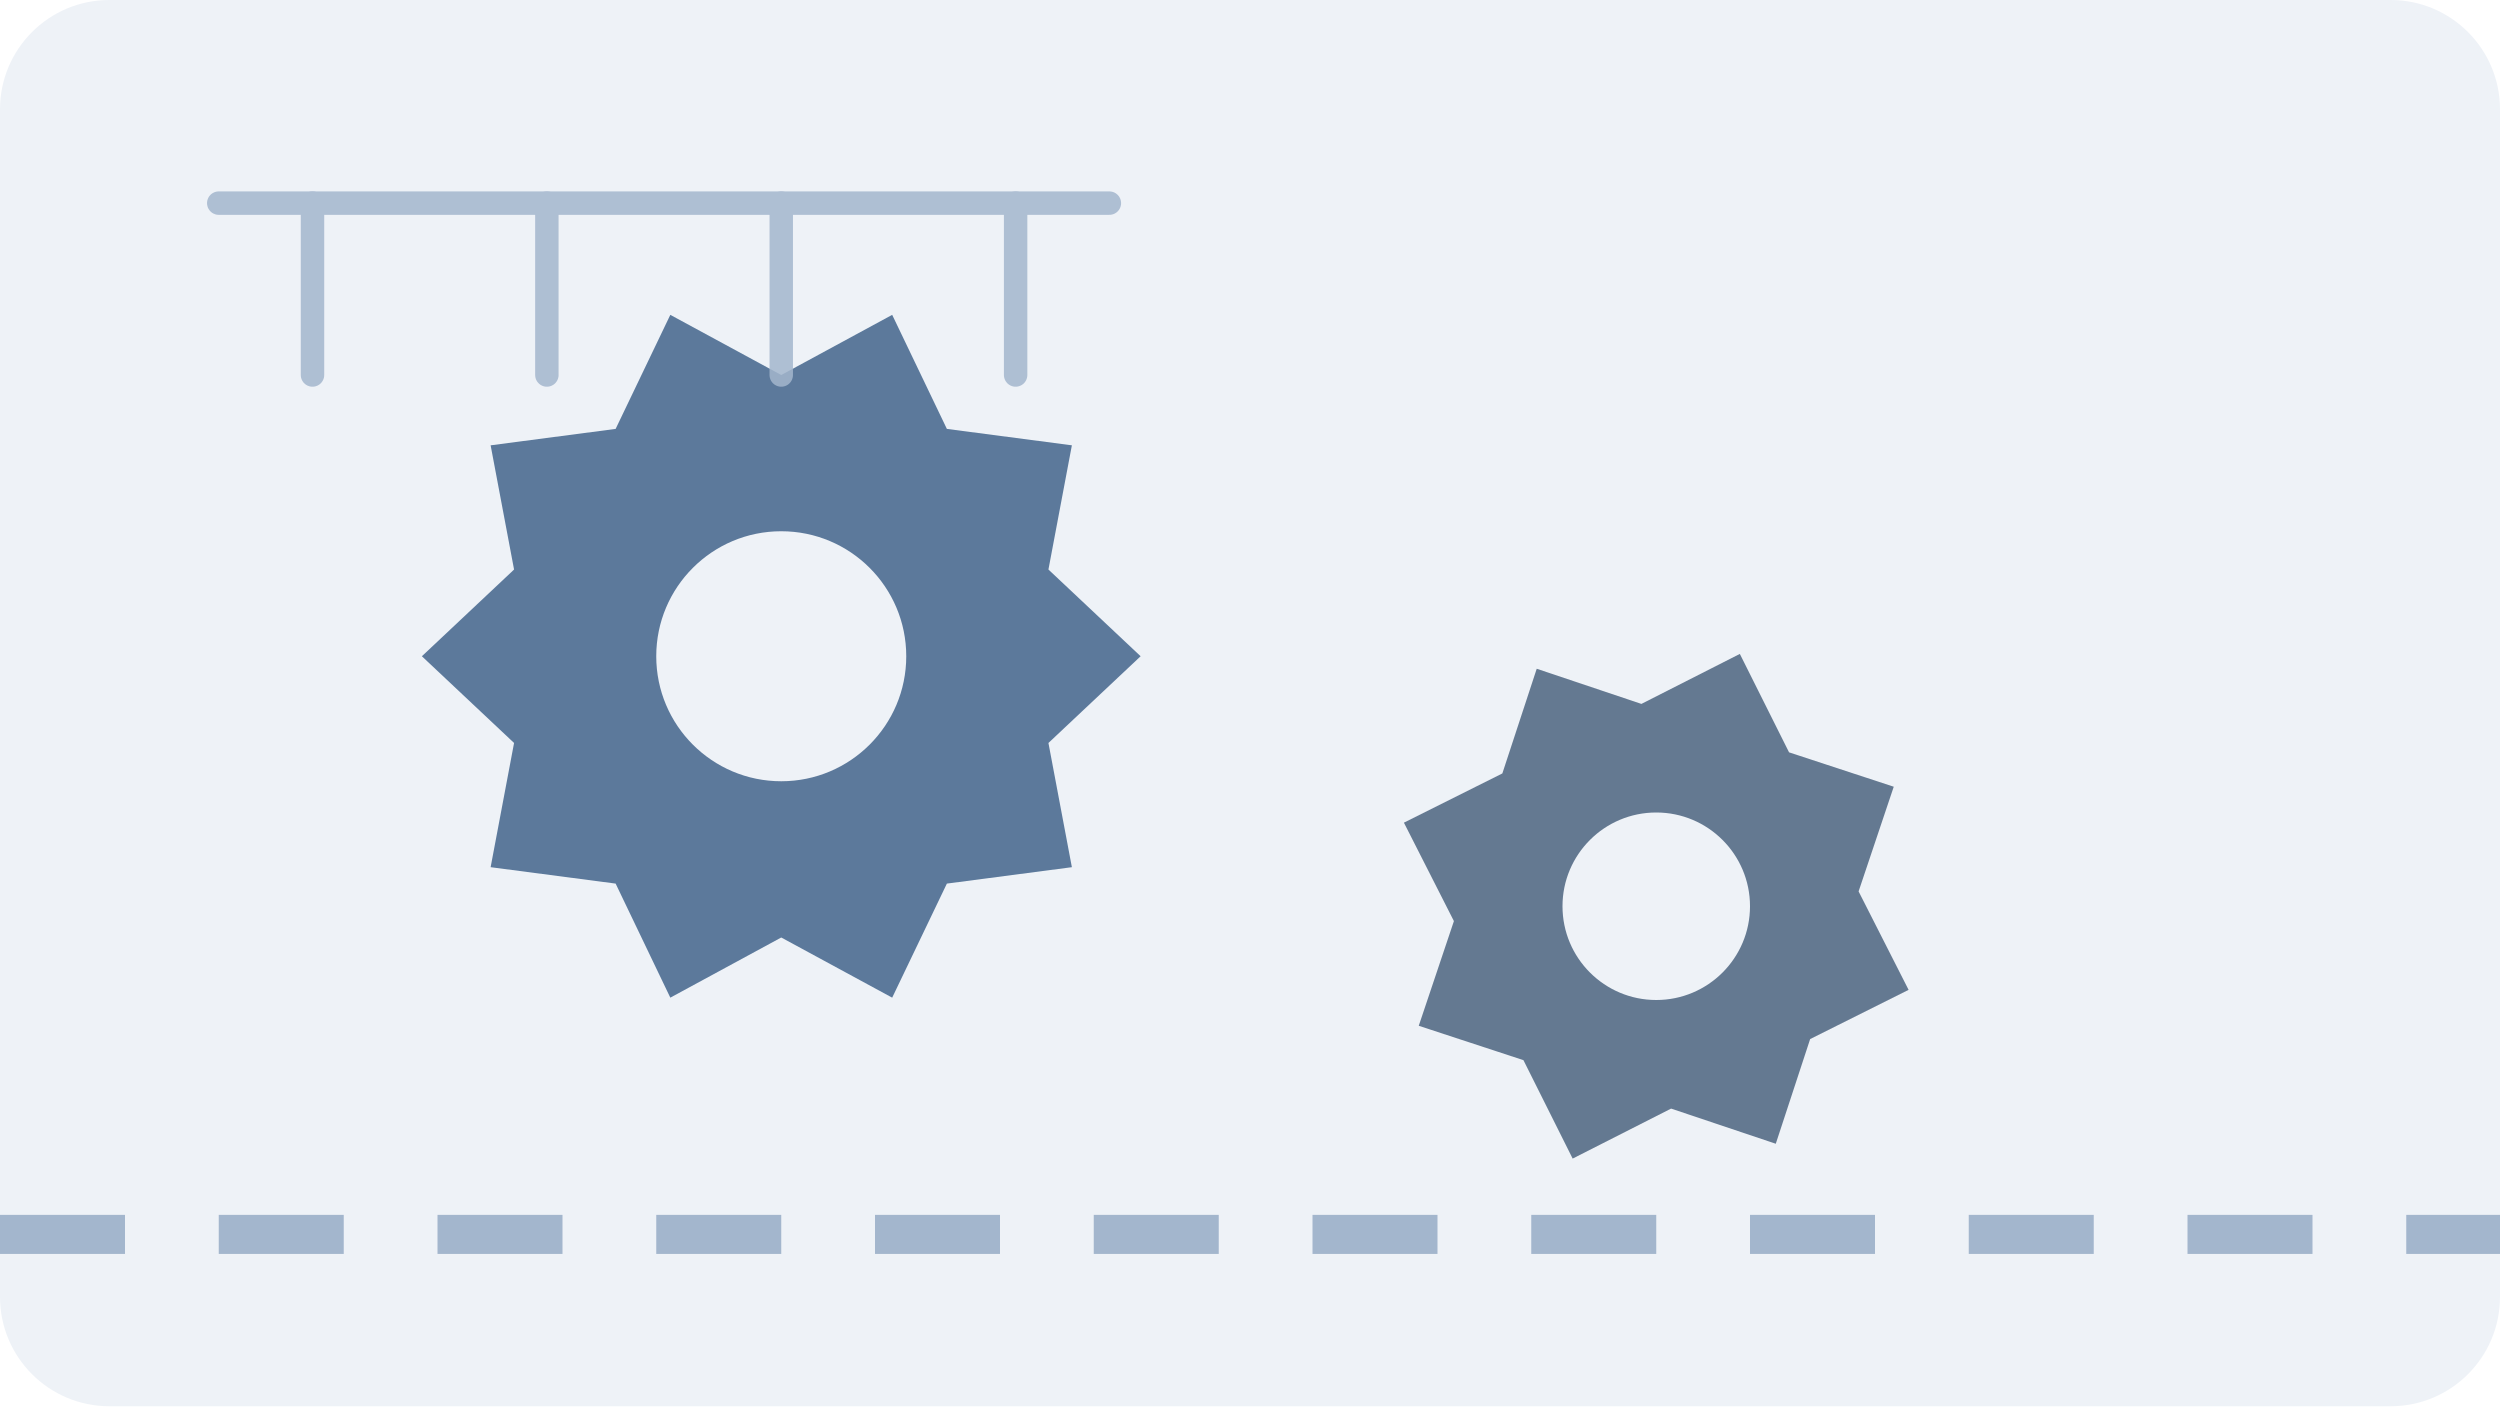
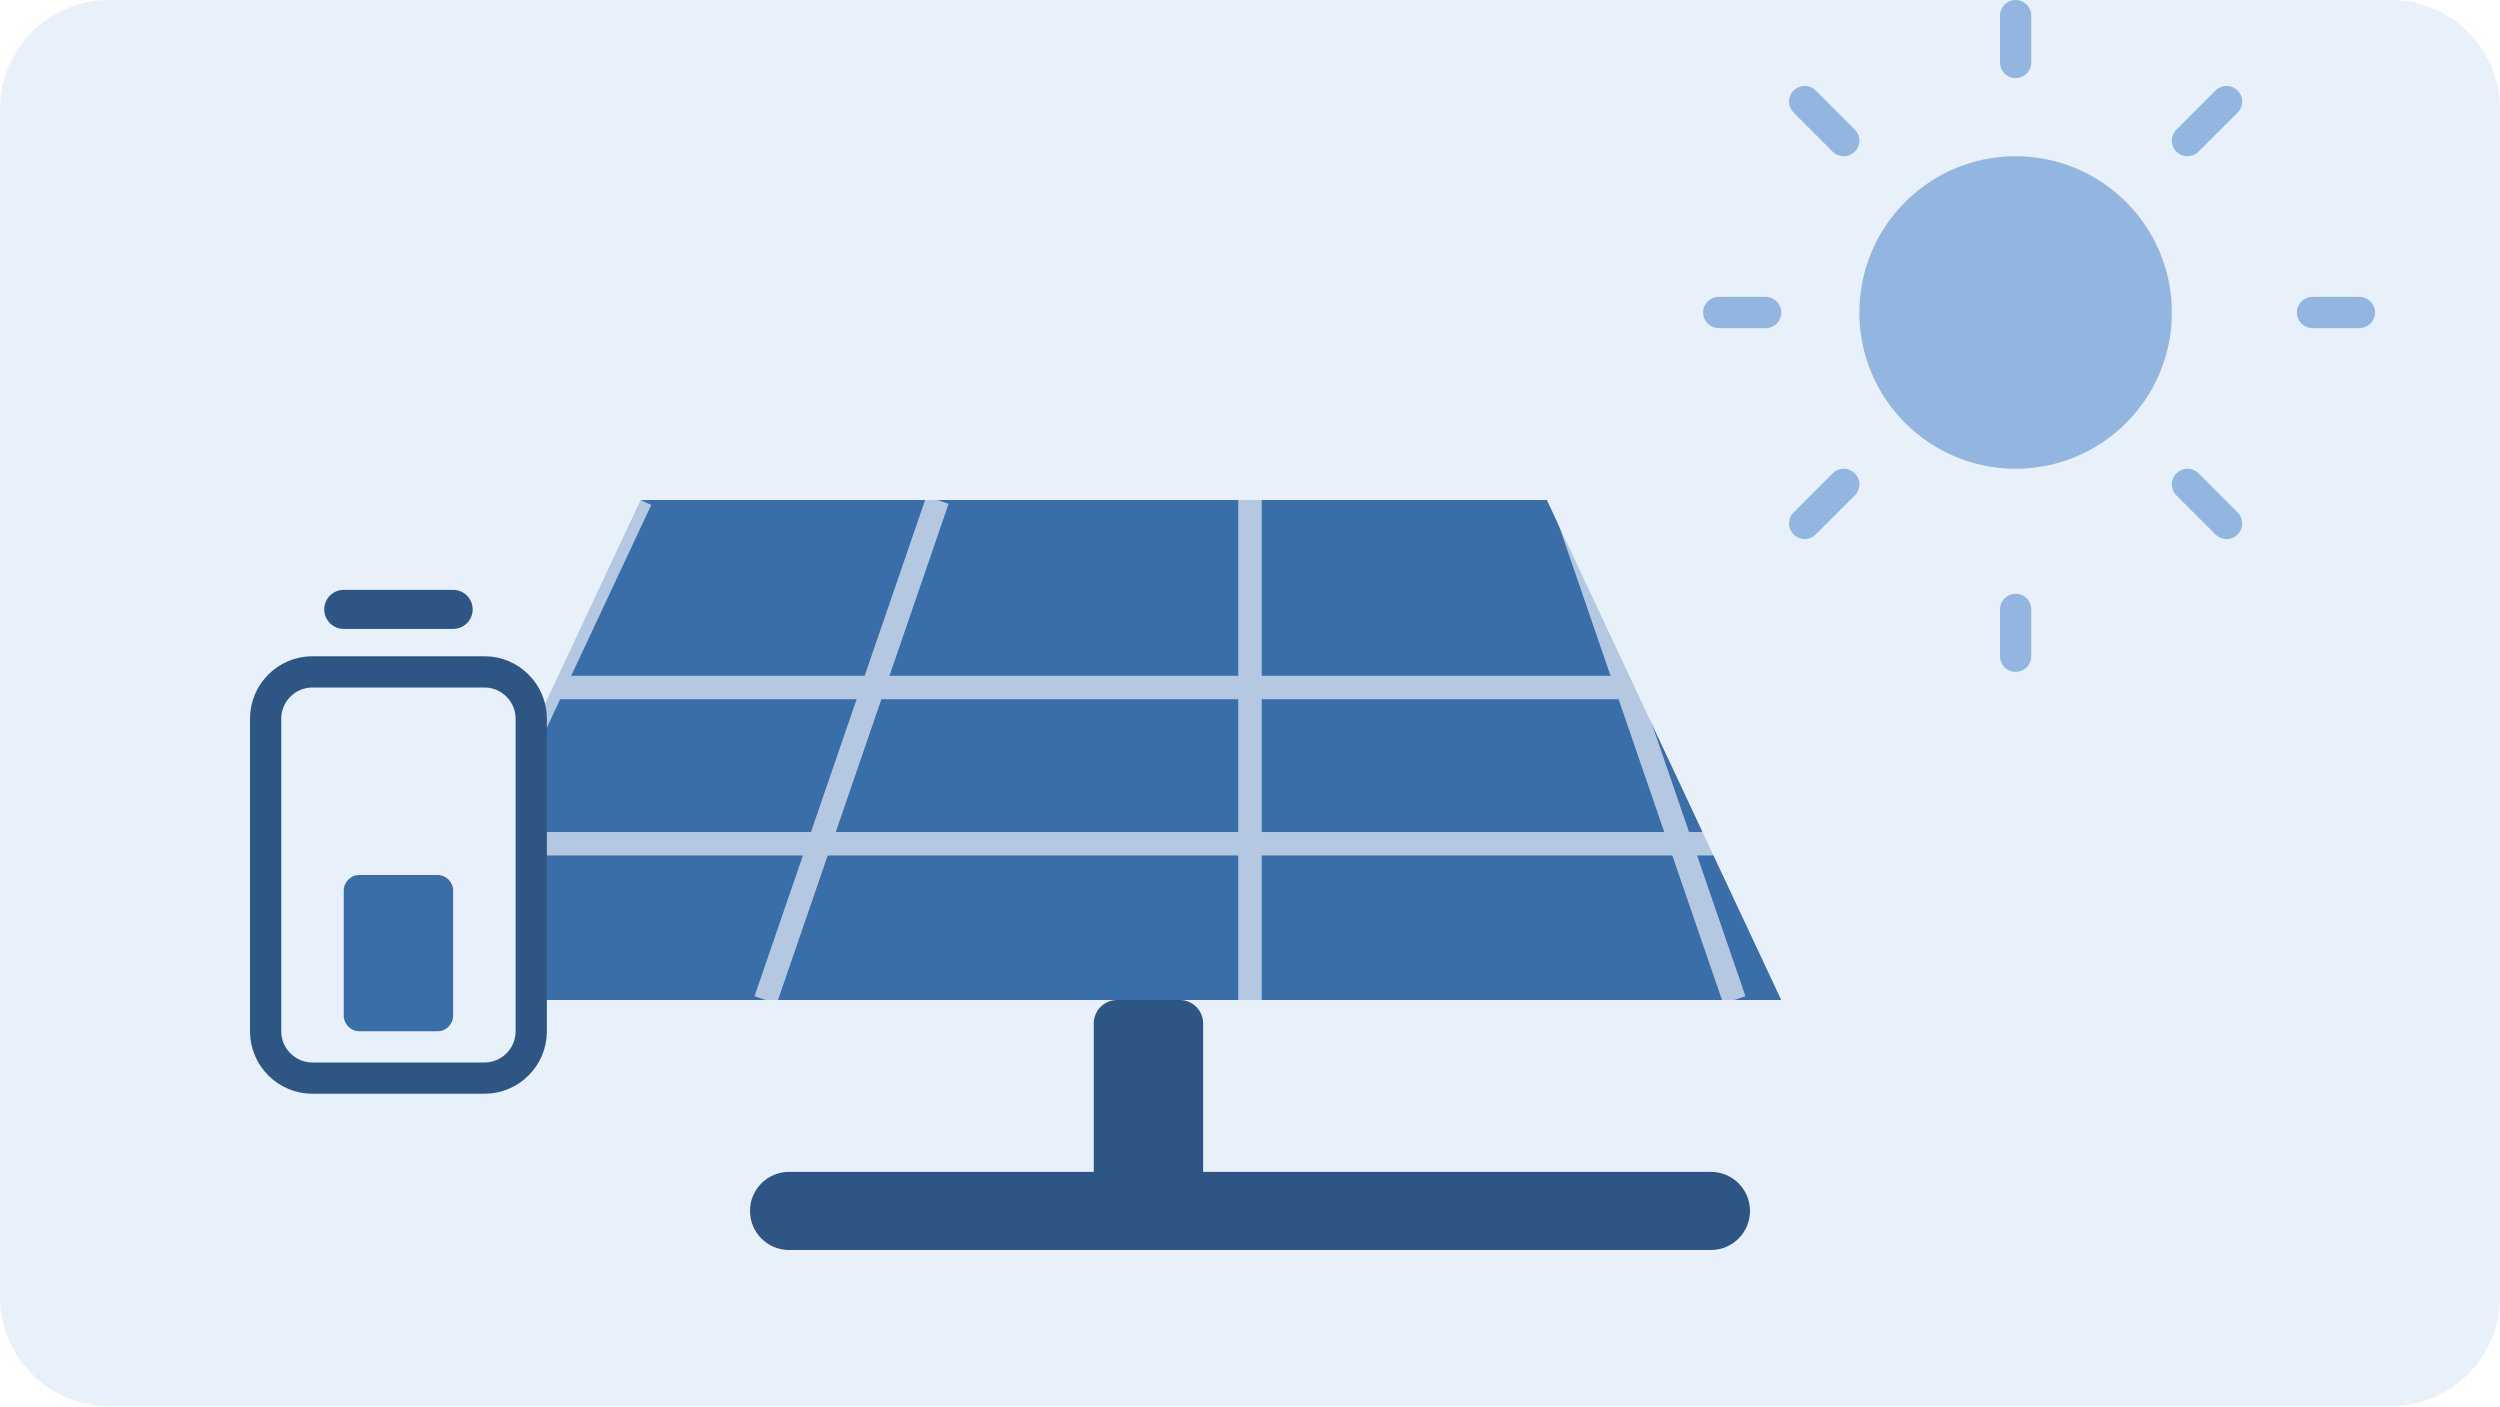
<svg xmlns="http://www.w3.org/2000/svg" viewBox="0 0 320 180" role="presentation" aria-hidden="true">
  <defs>
-     <clipPath id="c-e">
+     <clipPath id="c-eng">
      <rect width="320" height="180" rx="14" />
    </clipPath>
  </defs>
-   <g clip-path="url(#c-e)">
-     <rect width="320" height="180" fill="#eef2f7" />
-     <path d="M146.0,84.0L134.2,95.1L137.2,111.0L121.2,113.1L114.2,127.7L100.0,120.0L85.8,127.7L78.8,113.1L62.8,111.0L65.8,95.1L54.0,84.0L65.8,72.9L62.8,57.0L78.8,54.9L85.8,40.3L100.0,48.0L114.2,40.3L121.2,54.9L137.2,57.0L134.2,72.9Z" fill="#4f6f94" opacity=".92" />
-     <circle cx="100" cy="84" r="16" fill="#eef2f7" />
-     <path d="M244.3,126.7L231.7,133.0L227.3,146.4L213.9,141.9L201.3,148.3L195.0,135.7L181.6,131.3L186.1,117.9L179.7,105.3L192.3,99.0L196.7,85.6L210.1,90.1L222.7,83.7L229.0,96.3L242.4,100.7L237.9,114.1Z" fill="#3e5774" opacity=".78" />
-     <circle cx="212" cy="116" r="12" fill="#eef2f7" />
-     <path d="M0 158h320" stroke="#a3b6cd" stroke-width="5" stroke-dasharray="16 12" />
-     <g stroke="#a3b6cd" stroke-width="3" stroke-linecap="round" opacity=".85">
-       <path d="M40 26v22M70 26v22M100 26v22M130 26v22" />
-       <path d="M28 26h114" />
+   <g clip-path="url(#c-eng)">
+     <rect width="320" height="180" fill="#e8f0fa" />
+     <circle cx="258" cy="40" r="20" fill="#93b6e0" />
+     <g stroke="#93b6e0" stroke-width="4" stroke-linecap="round">
+       <path d="M258 8v-6M258 78v6M226 40h-6M296 40h6M236 18l-5-5M280 62l5 5M280 18l5-5M236 62l-5 5" />
    </g>
+     <path d="M52 128l30-64h116l30 64z" fill="#3a6ea8" />
+     <g stroke="#e8f0fa" stroke-width="3" opacity=".7">
+       <path d="M82 64l-30 64M120 64l-22 64M160 64v64M200 64l22 64M238 64l30 64" />
+       <path d="M70 88h180M60 108h200" />
+     </g>
+     <rect x="140" y="128" width="14" height="26" rx="3" fill="#2d5684" />
+     <rect x="96" y="150" width="128" height="10" rx="5" fill="#2d5684" />
+     <rect x="34" y="86" width="34" height="52" rx="6" fill="#e8f0fa" stroke="#2d5684" stroke-width="4" />
+     <rect x="44" y="112" width="14" height="20" rx="2" fill="#3a6ea8" />
+     <path d="M44 78h14" stroke="#2d5684" stroke-width="5" stroke-linecap="round" />
  </g>
</svg>
